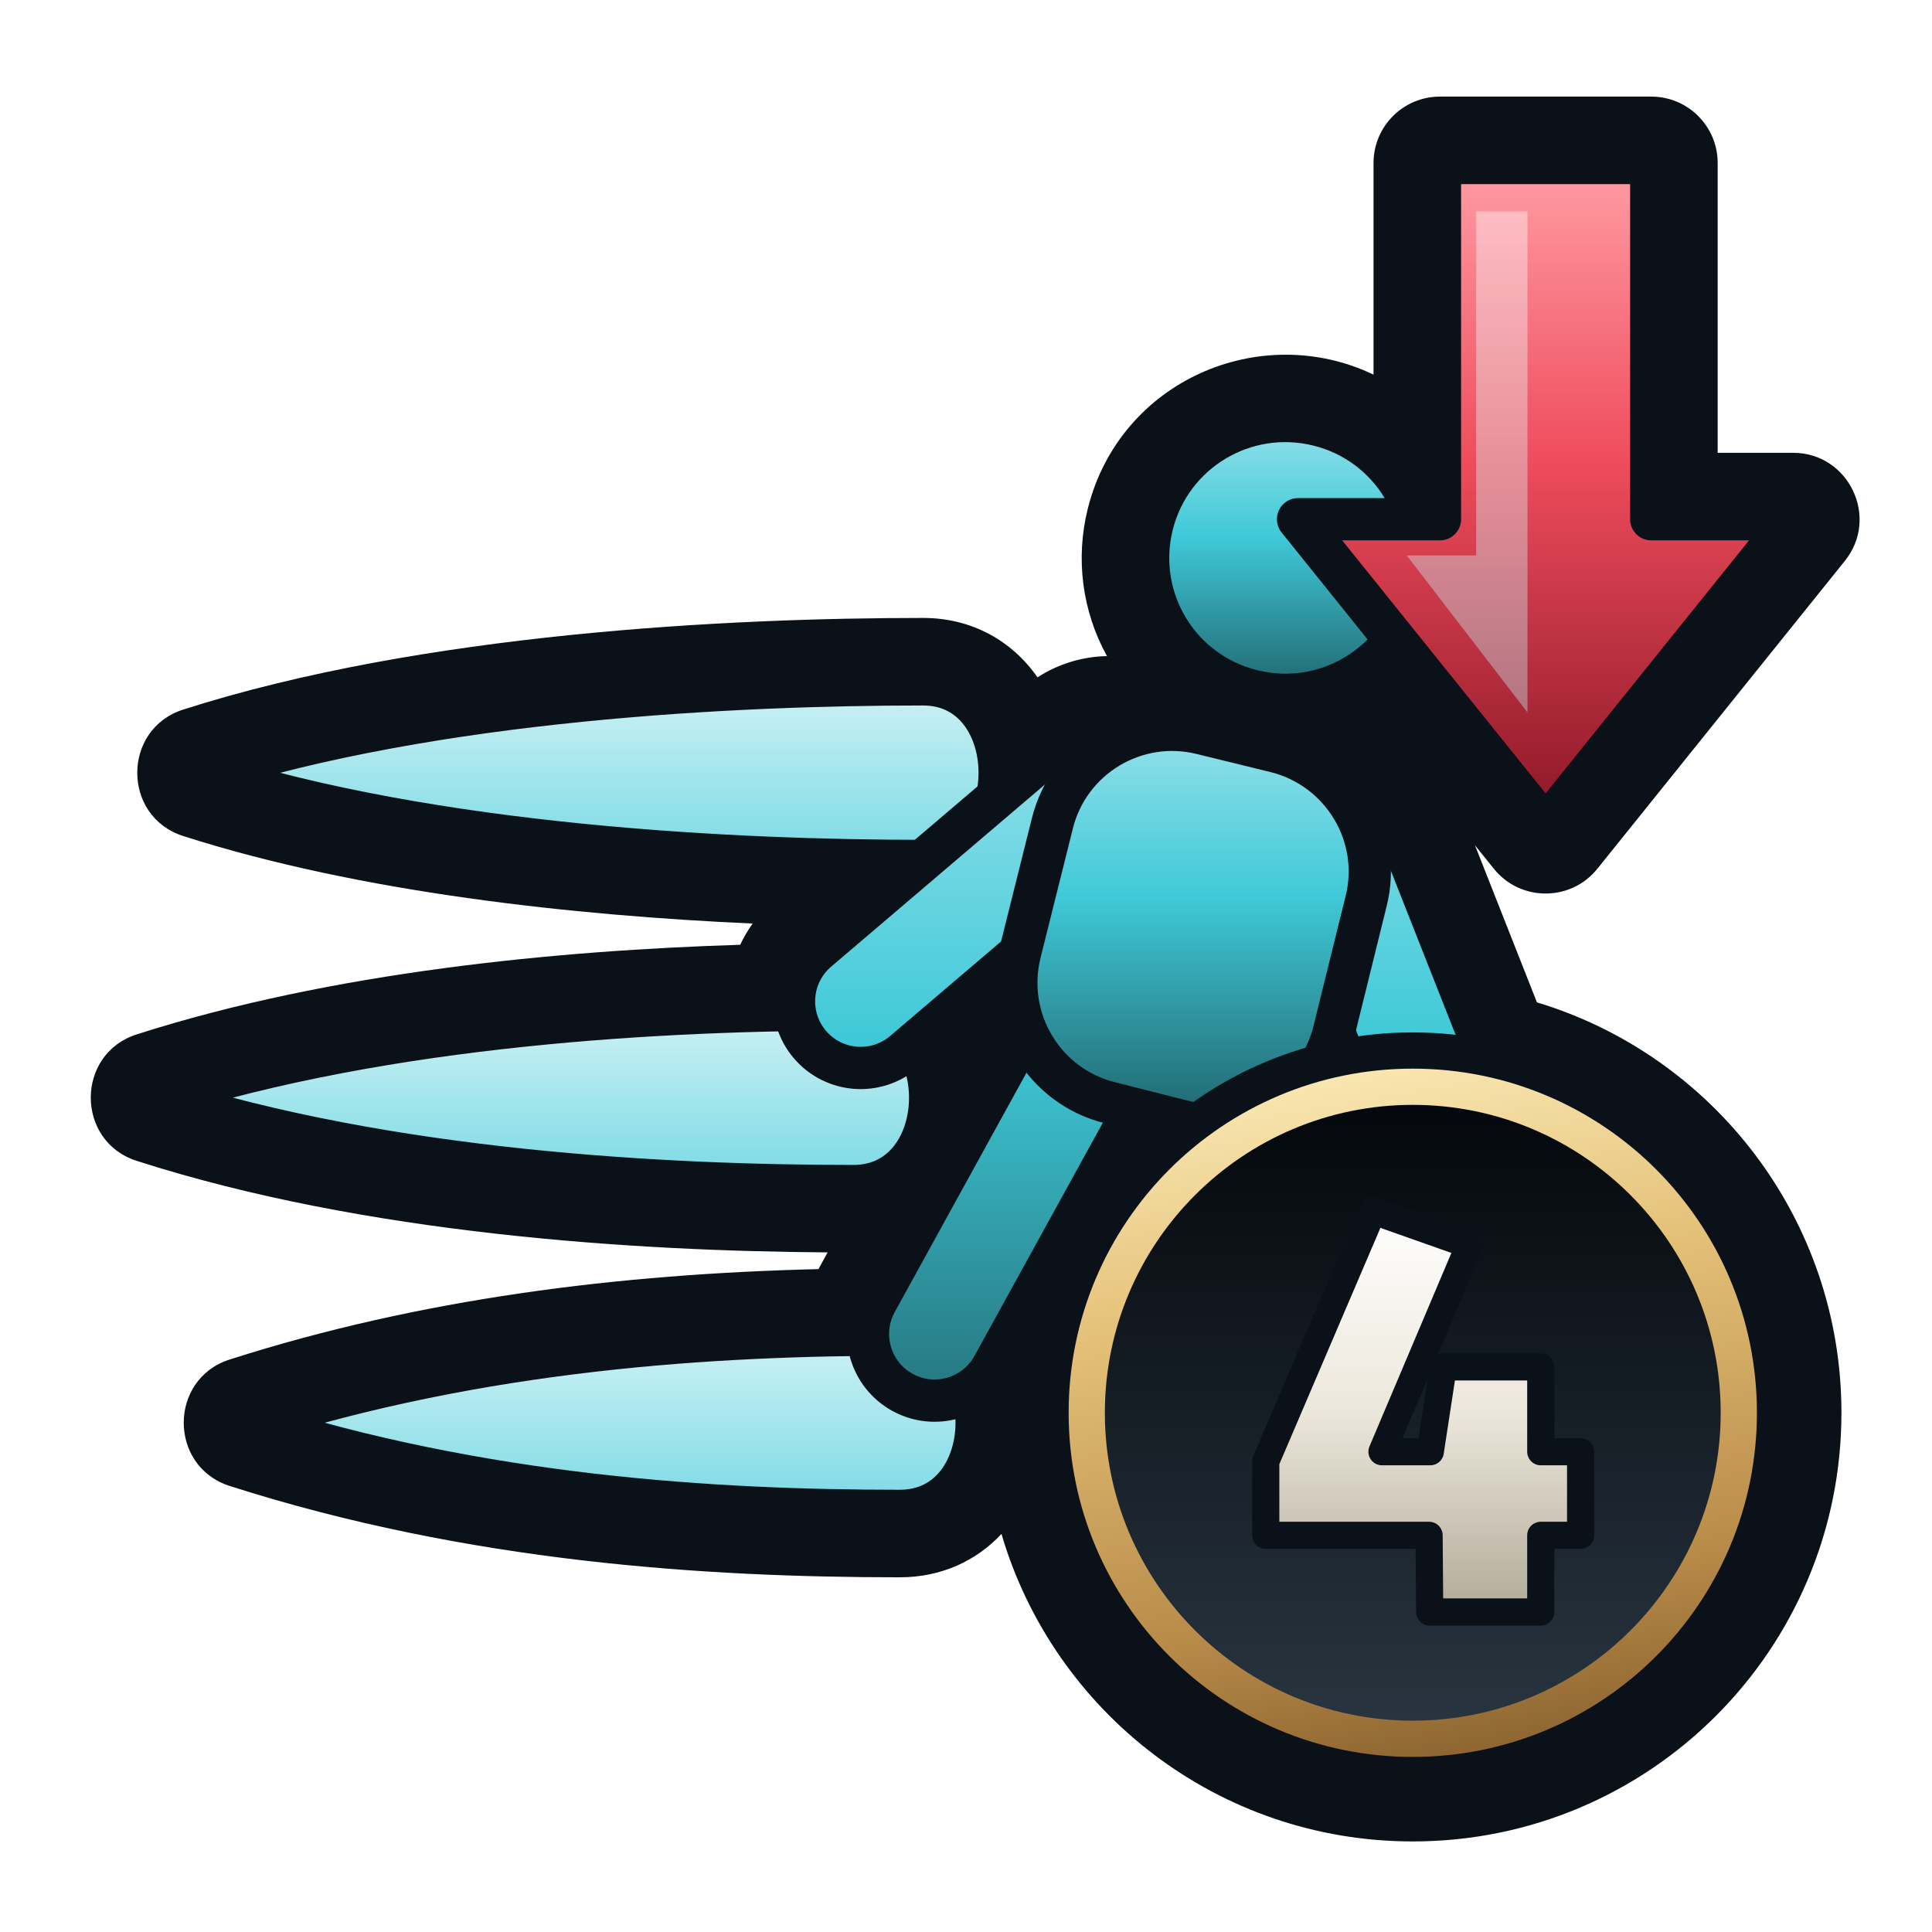
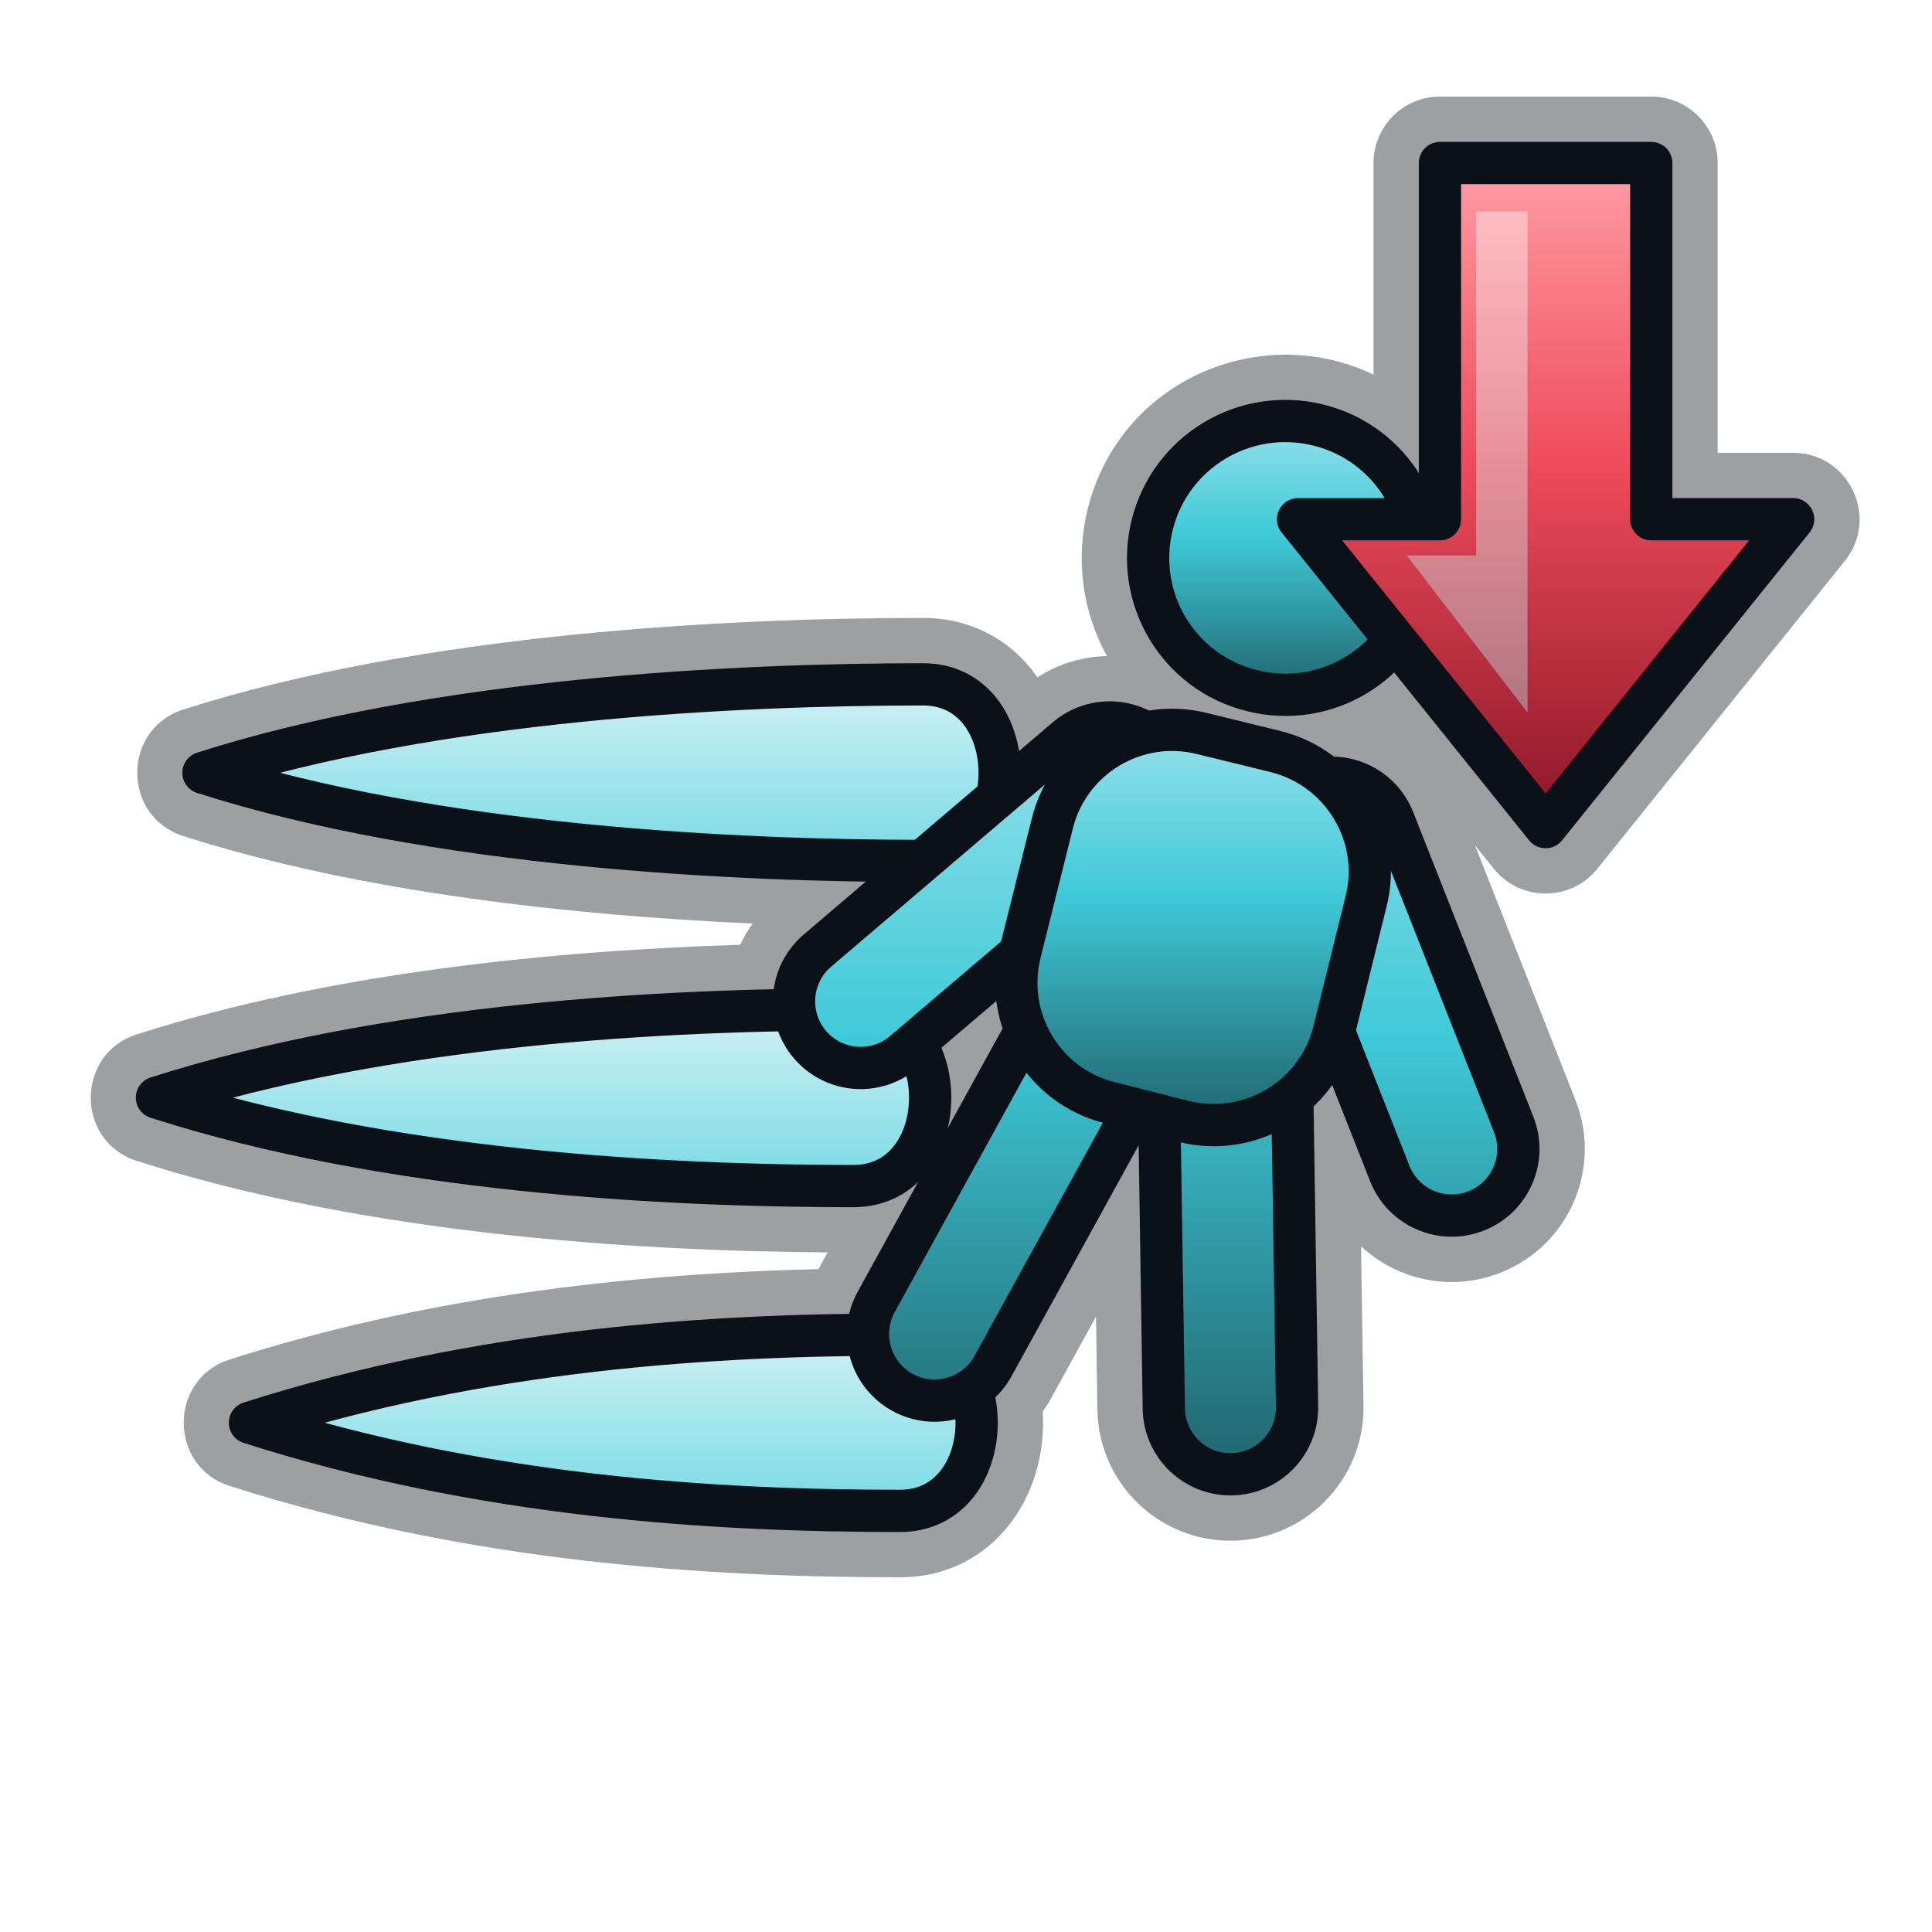
<svg xmlns="http://www.w3.org/2000/svg" width="64" height="64" viewBox="0 0 64 64">
  <defs>
    <linearGradient id="linear-gradient-1" x1="19.927" y1="22.67" x2="19.927" y2="28.52" gradientUnits="userSpaceOnUse">
      <stop offset="0" stop-color="#cff2f5" />
      <stop offset="1" stop-color="#79d9e4" />
    </linearGradient>
    <linearGradient id="linear-gradient-2" x1="18.006" y1="33.44" x2="18.006" y2="39.29" gradientUnits="userSpaceOnUse">
      <stop offset="0" stop-color="#cff2f5" />
      <stop offset="1" stop-color="#79d9e4" />
    </linearGradient>
    <linearGradient id="linear-gradient-3" x1="20.316" y1="44.21" x2="20.316" y2="50.05" gradientUnits="userSpaceOnUse">
      <stop offset="0" stop-color="#cff2f5" />
      <stop offset="1" stop-color="#79d9e4" />
    </linearGradient>
    <linearGradient id="linear-gradient-4" x1="38.3" y1="23.933" x2="38.3" y2="48.837" gradientUnits="userSpaceOnUse">
      <stop offset="0" stop-color="#95e1ea" />
      <stop offset="0.42" stop-color="#3fc9d8" />
      <stop offset="1" stop-color="#20646c" />
    </linearGradient>
    <linearGradient id="linear-gradient-5" x1="39.522" y1="24.177" x2="39.522" y2="37.27" gradientUnits="userSpaceOnUse">
      <stop offset="0" stop-color="#95e1ea" />
      <stop offset="0.42" stop-color="#3fc9d8" />
      <stop offset="1" stop-color="#20646c" />
    </linearGradient>
    <linearGradient id="linear-gradient-6" x1="42.575" y1="13.946" x2="42.575" y2="23.017" gradientUnits="userSpaceOnUse">
      <stop offset="0" stop-color="#95e1ea" />
      <stop offset="0.42" stop-color="#3fc9d8" />
      <stop offset="1" stop-color="#20646c" />
    </linearGradient>
    <linearGradient id="linear-gradient-7" x1="51.2" y1="5.4" x2="51.2" y2="27.4" gradientUnits="userSpaceOnUse">
      <stop offset="0" stop-color="#ff9da5" />
      <stop offset="0.45" stop-color="#ef4c5c" />
      <stop offset="1" stop-color="#8a1626" />
    </linearGradient>
    <linearGradient id="linear-gradient-8" x1="48.6" y1="7" x2="48.6" y2="23.6" gradientUnits="userSpaceOnUse">
      <stop offset="0" stop-color="#ffffff" />
      <stop offset="1" stop-color="#bcecf1" />
    </linearGradient>
-     <linearGradient id="linear-gradient-9" x1="44.386" y1="33.11" x2="49.214" y2="60.49" gradientUnits="userSpaceOnUse">
-       <stop offset="0" stop-color="#fff3c4" />
-       <stop offset="0.35" stop-color="#e4c077" />
-       <stop offset="0.72" stop-color="#b88b49" />
-       <stop offset="1" stop-color="#7a5426" />
-     </linearGradient>
-     <linearGradient id="linear-gradient-10" x1="46.8" y1="36.6" x2="46.8" y2="57" gradientUnits="userSpaceOnUse">
-       <stop offset="0" stop-color="#04080c" />
-       <stop offset="1" stop-color="#28343f" />
-     </linearGradient>
-     <linearGradient id="linear-gradient-11" x1="47.145" y1="40.11" x2="47.145" y2="53.4" gradientUnits="userSpaceOnUse">
-       <stop offset="0" stop-color="#ffffff" />
-       <stop offset="0.5" stop-color="#ece7db" />
-       <stop offset="1" stop-color="#b2aa9a" />
-     </linearGradient>
  </defs>
  <g id="Layer_1" data-name="Layer 1">
    <g id="emblem">
-       <path id="halo" d="M45.5 5.4 C45.5 4.185 46.485 3.2 47.7 3.2 L54.7 3.2 C55.915 3.2 56.9 4.185 56.9 5.4 L56.9 15 L59.4 15 C61.242 15 62.269 17.143 61.115 18.578 L52.915 28.778 C52.035 29.873 50.365 29.873 49.485 28.778 L48.86 28 L50.913 33.205 C56.767 34.972 61 40.402 61 46.8 C61 54.645 54.645 61 46.8 61 C40.349 61 34.906 56.703 33.175 50.814 C32.347 51.701 31.185 52.25 29.81 52.25 C23.419 52.25 15.531 51.759 7.61 49.225 C5.579 48.576 5.579 45.684 7.61 45.035 C13.919 43.016 20.509 42.2 27.112 42.041 L27.417 41.487 C21.052 41.444 12.113 40.891 4.527 38.455 C2.499 37.803 2.501 34.914 4.53 34.265 C11.018 32.189 18.496 31.485 24.52 31.297 C24.635 31.052 24.773 30.817 24.933 30.594 C19.043 30.329 11.944 29.575 6.07 27.695 C4.039 27.046 4.039 24.154 6.07 23.505 C14.005 20.966 24.176 20.47 30.58 20.47 L30.58 20.47 C32.206 20.47 33.538 21.242 34.368 22.438 C35.068 21.985 35.867 21.75 36.669 21.734 C35.845 20.239 35.621 18.499 36.036 16.844 C37.102 12.599 41.755 10.619 45.5 12.41 Z" fill="#0a1118" />
+       <path id="halo" d="M45.5 5.4 C45.5 4.185 46.485 3.2 47.7 3.2 L54.7 3.2 C55.915 3.2 56.9 4.185 56.9 5.4 L56.9 15 L59.4 15 C61.242 15 62.269 17.143 61.115 18.578 L52.915 28.778 C52.035 29.873 50.365 29.873 49.485 28.778 L48.859 27.999 L52.19 36.443 C53.084 38.707 51.971 41.267 49.707 42.16 C48.075 42.804 46.29 42.406 45.086 41.286 L45.167 46.562 C45.205 48.996 43.262 50.999 40.828 51.037 C38.394 51.075 36.391 49.132 36.353 46.698 L36.306 43.617 L34.821 46.315 C34.736 46.47 34.642 46.618 34.541 46.76 C34.718 49.608 32.854 52.25 29.81 52.25 C23.419 52.25 15.531 51.759 7.61 49.225 C5.579 48.576 5.579 45.684 7.61 45.035 C13.919 43.016 20.509 42.2 27.112 42.041 L27.417 41.487 C21.052 41.444 12.113 40.891 4.527 38.455 C2.499 37.803 2.501 34.914 4.53 34.265 C11.018 32.189 18.496 31.485 24.519 31.297 C24.634 31.052 24.772 30.817 24.933 30.594 C19.043 30.329 11.944 29.575 6.07 27.695 C4.039 27.046 4.039 24.154 6.07 23.505 C14.005 20.966 24.176 20.47 30.58 20.47 C32.206 20.47 33.538 21.242 34.367 22.438 C35.068 21.984 35.867 21.75 36.669 21.733 C35.845 20.239 35.621 18.499 36.036 16.844 C37.102 12.599 41.755 10.619 45.5 12.41 Z" fill="#0a1118" opacity="0.4" />
      <path id="streak_0" data-name="streak 0" d="M6.74 25.6 C14.43 23.14 24.43 22.67 30.58 22.67 C33.96 22.67 33.96 28.52 30.58 28.52 C24.43 28.52 14.43 28.06 6.74 25.6 Z" fill="url(#linear-gradient-1)" stroke="#0a1118" stroke-width="1.4" stroke-linejoin="round" />
      <path id="streak_1" data-name="streak 1" d="M5.2 36.36 C12.89 33.9 22.12 33.44 28.27 33.44 C31.66 33.44 31.66 39.29 28.27 39.29 C22.12 39.29 12.89 38.83 5.2 36.36 Z" fill="url(#linear-gradient-2)" stroke="#0a1118" stroke-width="1.4" stroke-linejoin="round" />
      <path id="streak_2" data-name="streak 2" d="M8.28 47.13 C15.97 44.67 23.66 44.21 29.81 44.21 C33.2 44.21 33.2 50.05 29.81 50.05 C23.66 50.05 15.97 49.59 8.28 47.13 Z" fill="url(#linear-gradient-3)" stroke="#0a1118" stroke-width="1.4" stroke-linejoin="round" />
      <path id="figure_limbs" data-name="figure limbs" d="M35.328 24.46 C36.256 23.669 37.649 23.78 38.44 24.708 C39.231 25.636 39.12 27.029 38.192 27.82 L29.942 34.85 C29.014 35.641 27.621 35.53 26.83 34.602 C26.039 33.674 26.15 32.281 27.078 31.49 Z M46.163 27.16 L50.143 37.25 C50.591 38.384 50.034 39.666 48.9 40.113 C47.766 40.561 46.484 40.004 46.037 38.87 L42.057 28.78 C41.609 27.646 42.166 26.364 43.3 25.917 C44.434 25.469 45.716 26.026 46.163 27.16 Z M34.376 33.406 C34.964 32.338 36.306 31.948 37.374 32.536 C38.243 33.014 38.662 33.991 38.473 34.913 C38.74 34.012 39.567 33.348 40.556 33.333 C41.775 33.314 42.778 34.287 42.797 35.506 L42.967 46.596 C42.986 47.815 42.013 48.818 40.794 48.837 C39.575 48.856 38.572 47.883 38.553 46.664 L38.383 35.574 C38.38 35.409 38.396 35.249 38.428 35.094 C38.383 35.244 38.322 35.392 38.244 35.534 L32.894 45.254 C32.306 46.322 30.964 46.712 29.896 46.124 C28.828 45.536 28.438 44.194 29.026 43.126 Z" fill="url(#linear-gradient-4)" stroke="#0a1118" stroke-width="1.4" stroke-linejoin="round" />
      <path id="figure_body" data-name="figure body" d="M39.82 24.3 L42.27 24.9 C44.46 25.45 45.81 27.68 45.25 29.87 L44.19 34.16 C43.64 36.36 41.42 37.69 39.22 37.15 L36.77 36.53 C34.58 35.99 33.24 33.76 33.79 31.56 L34.86 27.28 C35.4 25.09 37.63 23.75 39.82 24.3 Z" fill="url(#linear-gradient-5)" stroke="#0a1118" stroke-width="1.4" stroke-linejoin="round" />
      <path id="figure_head" data-name="figure head" d="M46.98 19.58 C46.37 22.01 43.91 23.49 41.48 22.88 C39.04 22.28 37.56 19.82 38.17 17.38 C38.78 14.95 41.24 13.48 43.67 14.08 C46.11 14.68 47.59 17.14 46.98 19.58 Z" fill="url(#linear-gradient-6)" stroke="#0a1118" stroke-width="1.4" stroke-linejoin="round" />
-       <path id="arrow_down" data-name="arrow down" d="M51.2 27.4 L59.4 17.2 L54.7 17.2 L54.7 5.4 L47.7 5.4 L47.7 17.2 L43 17.2 Z" fill="url(#linear-gradient-7)" stroke="#0a1118" stroke-width="1.4" stroke-linejoin="round" />
-       <path id="arrow_shine" data-name="arrow shine" d="M48.9 7 L50.6 7 L50.6 23.6 L46.6 18.4 L48.9 18.4 Z" fill="url(#linear-gradient-8)" opacity="0.4" />
-       <path id="numeral_ring" data-name="numeral ring" d="M58.8 46.8 C58.8 53.43 53.43 58.8 46.8 58.8 C40.17 58.8 34.8 53.43 34.8 46.8 C34.8 40.17 40.17 34.8 46.8 34.8 C53.43 34.8 58.8 40.17 58.8 46.8 Z" fill="url(#linear-gradient-9)" stroke="#0a1118" stroke-width="1.2" stroke-linejoin="round" />
-       <path id="numeral_disc" data-name="numeral disc" d="M57 46.8 C57 52.43 52.43 57 46.8 57 C41.17 57 36.6 52.43 36.6 46.8 C36.6 41.17 41.17 36.6 46.8 36.6 C52.43 36.6 57 41.17 57 46.8 Z" fill="url(#linear-gradient-10)" />
-       <path id="numeral" d="M52.36 50.86 L51.04 50.86 L51.04 53.4 L47.36 53.4 L47.34 50.86 L41.93 50.86 L41.93 48.41 L45.48 40.11 L48.68 41.24 L45.78 48.09 L47.38 48.09 L47.81 45.28 L51.04 45.28 L51.04 48.09 L52.36 48.09 Z" fill="url(#linear-gradient-11)" stroke="#0a1118" stroke-width="0.9" stroke-linejoin="round" />
+       <polygon id="arrow_down" data-name="arrow down" points="51.2,27.4 59.4,17.2 54.7,17.2 54.7,5.4 47.7,5.4 47.7,17.2 43,17.2" fill="url(#linear-gradient-7)" stroke="#0a1118" stroke-width="1.4" stroke-linejoin="round" />
+       <polygon id="arrow_shine" data-name="arrow shine" points="48.9,7 50.6,7 50.6,23.6 46.6,18.4 48.9,18.4" fill="url(#linear-gradient-8)" opacity="0.4" />
    </g>
  </g>
</svg>
